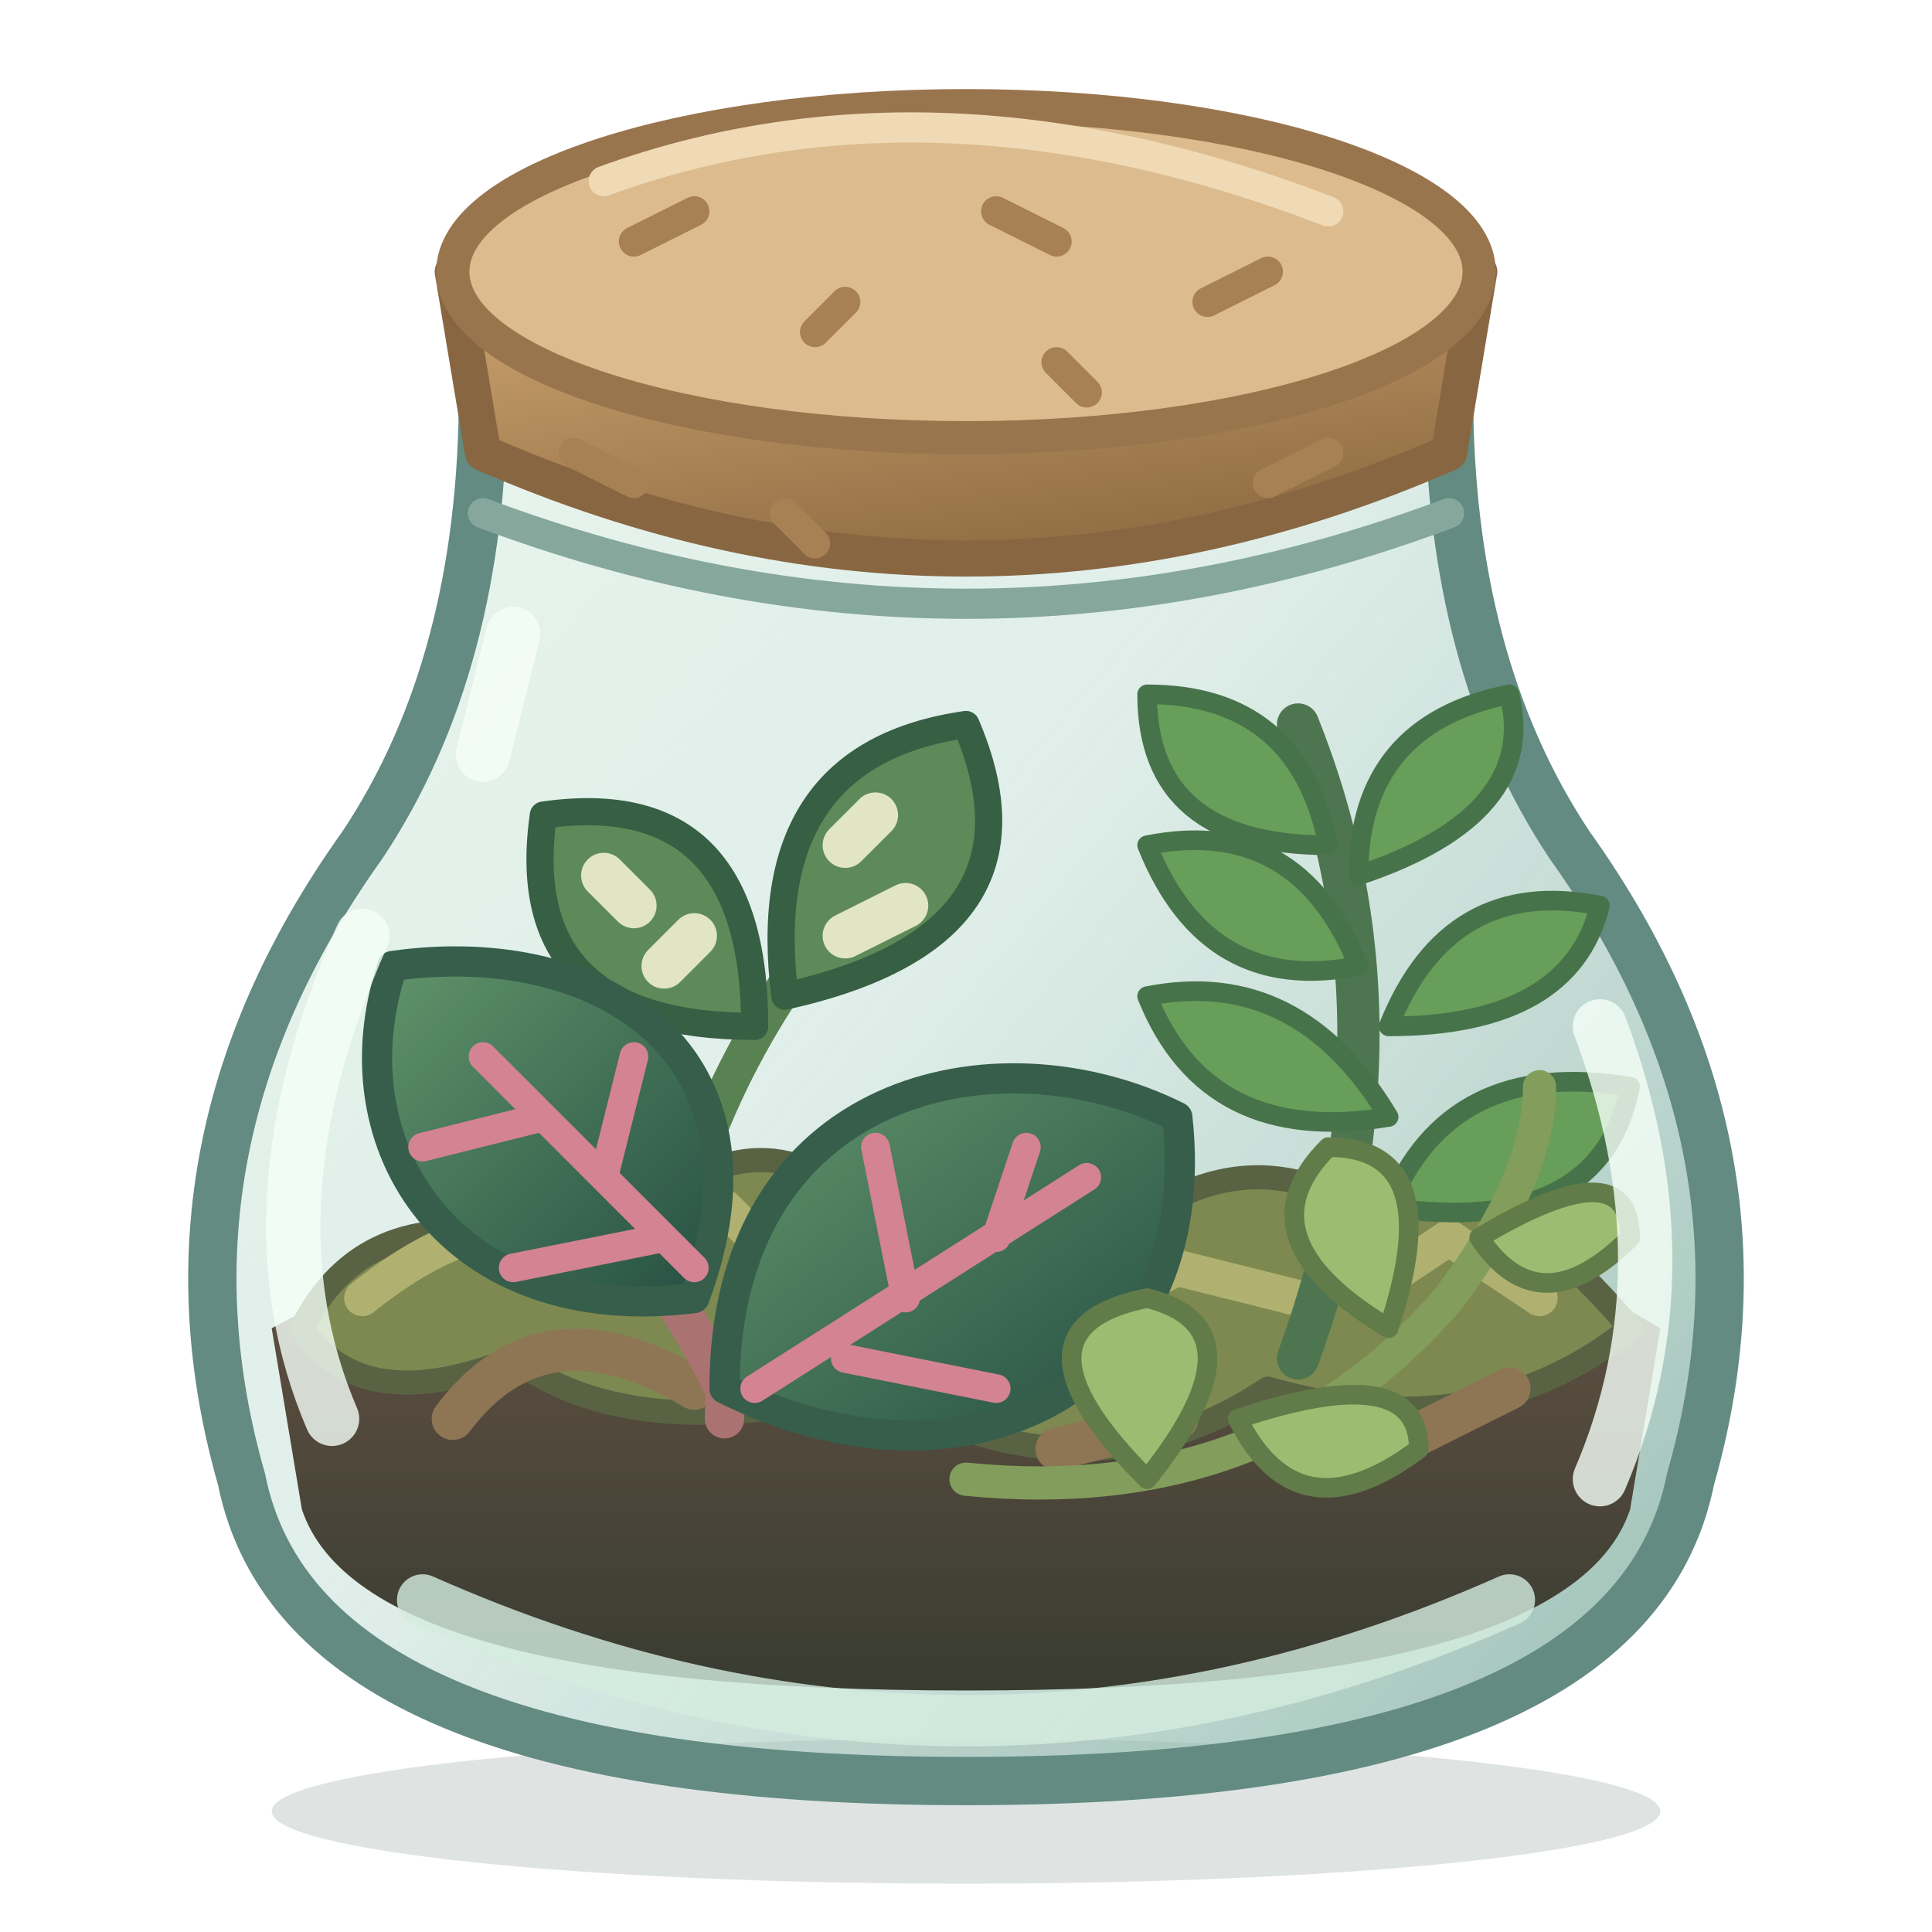
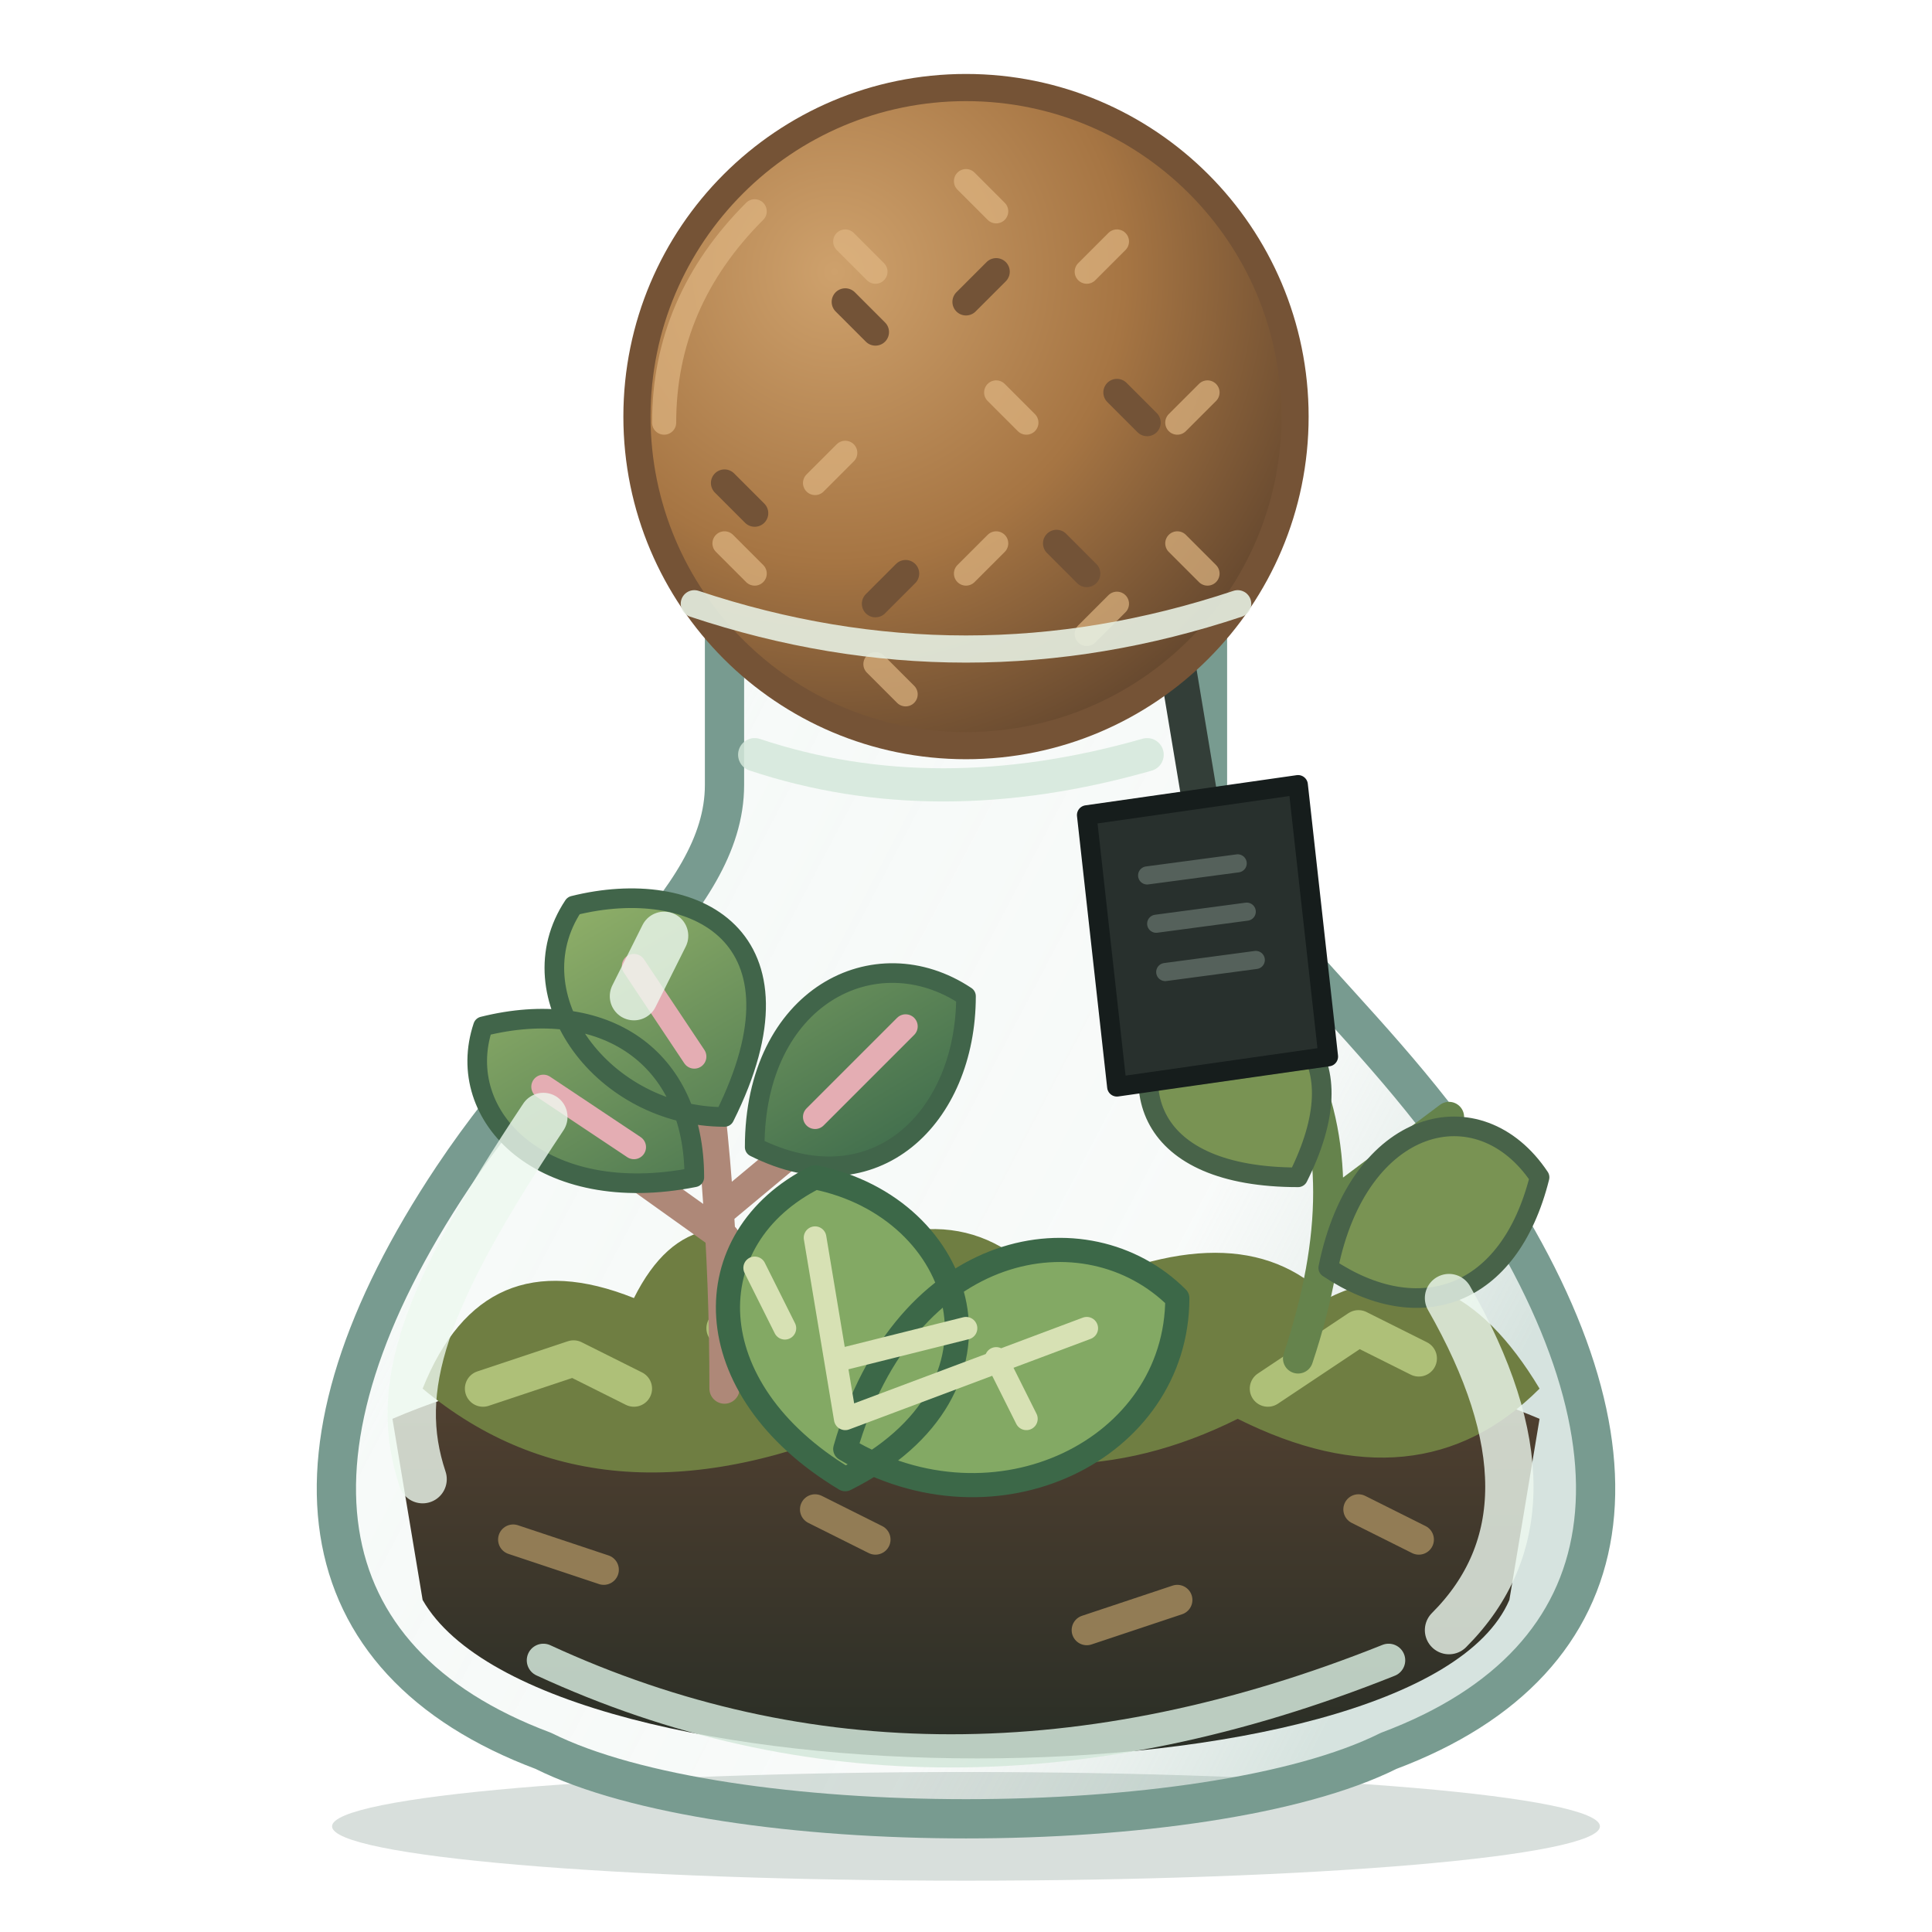
<svg xmlns="http://www.w3.org/2000/svg" viewBox="0 0 64 64" role="img" aria-labelledby="terrarium-title terrarium-description" data-plant-slug="terrarium" focusable="false">
  <defs>
-     <linearGradient id="terrarium-glass" x1="0" y1="0" x2="1" y2="0.8">
-       <stop offset="0" stop-color="#eef9ef" stop-opacity="0.92" />
-       <stop offset="0.45" stop-color="#c4e0d7" stop-opacity="0.5" />
-       <stop offset="1" stop-color="#83b0a3" stop-opacity="0.72" />
+     <linearGradient id="terrarium-glass" x1="0" y1="0" x2="1" y2="0.5">
+       <stop stop-color="#e8f6ef" stop-opacity="0.4" />
+       <stop offset="0.3" stop-color="#b9d5ca" stop-opacity="0.12" />
+       <stop offset="0.75" stop-color="#a8c3b8" stop-opacity="0.08" />
+       <stop offset="1" stop-color="#8aafa3" stop-opacity="0.35" />
    </linearGradient>
-     <linearGradient id="terrarium-cork" x1="0" y1="0" x2="0.4" y2="1">
-       <stop offset="0" stop-color="#dcb17b" />
-       <stop offset="1" stop-color="#947046" />
+     <radialGradient id="terrarium-cork" cx="0.3" cy="0.28" r="0.85">
+       <stop stop-color="#cea16c" />
+       <stop offset="0.52" stop-color="#a67543" />
+       <stop offset="1" stop-color="#5a402b" />
+     </radialGradient>
+     <linearGradient id="terrarium-soil" x1="0" y1="0" x2="0" y2="1">
+       <stop stop-color="#574332" />
+       <stop offset="1" stop-color="#292e26" />
    </linearGradient>
-     <linearGradient id="terrarium-medium" x1="0" y1="0" x2="0" y2="1">
-       <stop offset="0" stop-color="#655344" />
-       <stop offset="1" stop-color="#393c31" />
-     </linearGradient>
-     <linearGradient id="terrarium-leaf" x1="0" y1="0" x2="1" y2="1">
-       <stop offset="0" stop-color="#61946a" />
-       <stop offset="1" stop-color="#254f43" />
+     <linearGradient id="terrarium-foliage" x1="0" y1="0" x2="1" y2="1">
+       <stop stop-color="#9ab86c" />
+       <stop offset="1" stop-color="#356449" />
    </linearGradient>
  </defs>
-   <ellipse cx="32" cy="60" rx="23" ry="2.4" fill="#294d3d" opacity="0.15" />
  <g stroke-linecap="round" stroke-linejoin="round">
-     <path d="M16 13Q16 22 12 28C7 35 6 42 8 49Q10 59 32 59Q54 59 56 49C58 42 57 35 52 28Q48 22 48 13Z" fill="url(#terrarium-glass)" stroke="#638b82" stroke-width="1.6" />
-     <path d="M9 44Q20 38 32 42Q45 38 55 44L54 50Q52 56 32 56Q12 56 10 50Z" fill="url(#terrarium-medium)" />
-     <path d="M10 44Q12 40 17 41Q19 36 23 39Q27 37 30 42Q32 40 35 43Q40 37 45 40Q49 38 54 44Q49 48 42 46Q36 50 29 46Q21 48 17 45Q12 47 10 44Z" fill="#7d8950" stroke="#596343" stroke-width="0.8" />
-     <path d="M12 43Q17 39 20 42M21 41l3-1 3 3M35 44l4-2 4 1M45 43l3-2 3 2" fill="none" stroke="#b0b170" stroke-width="1.2" />
-     <path d="M15 47Q18 43 23 46M35 48l4-1M46 48l4-2" fill="none" stroke="#8e7654" stroke-width="1.4" />
-     <path d="M43 45Q47 34 43 24" fill="none" stroke="#4d7650" stroke-width="1.4" />
-     <path d="M44 28Q38 28 38 23Q43 23 44 28ZM45 32Q40 33 38 28Q43 27 45 32ZM46 37Q40 38 38 33Q43 32 46 37ZM45 29Q45 24 50 23Q51 27 45 29ZM46 34Q48 29 53 30Q52 34 46 34ZM46 40Q48 35 54 36Q53 41 46 40Z" fill="#679e59" stroke="#47734a" stroke-width="0.65" />
-     <path d="M22 43Q23 36 28 30" fill="none" stroke="#598252" stroke-width="1.2" />
-     <path d="M25 34Q17 34 18 27Q25 26 25 34ZM26 33Q25 25 32 24Q35 31 26 33Z" fill="#5d8a58" stroke="#365f43" stroke-width="0.9" />
-     <path d="m20 29 1 1m1 2 1-1m5-3 1-1m-1 4 2-1" fill="none" stroke="#e1e5c4" stroke-width="1.5" />
-     <path d="M24 47Q24 41 32 39M24 46Q21 40 17 38" fill="none" stroke="#aa7372" stroke-width="1.3" />
-     <path d="M24 46C24 36 33 34 39 37C40 46 32 50 24 46Z" fill="url(#terrarium-leaf)" stroke="#365e4b" stroke-width="1" />
-     <path d="M23 43C15 44 11 38 13 32C20 31 26 35 23 43Z" fill="url(#terrarium-leaf)" stroke="#365e4b" stroke-width="1" />
-     <path d="m25 46 11-7m-6 4-1-5m4 3 1-3m-6 7 5 1m-10-4-7-7m4 4 1-4m-3 2-4 1m8 3-5 1" fill="none" stroke="#d38391" stroke-width="0.95" />
-     <path d="M32 49Q42 50 48 43Q51 39 51 36" fill="none" stroke="#839d5c" stroke-width="1.1" />
-     <path d="M38 49Q33 44 38 43Q42 44 38 49ZM41 47Q43 51 47 48Q47 45 41 47ZM46 44Q41 41 44 38Q48 38 46 44ZM49 41Q51 44 54 41Q54 38 49 41Z" fill="#9ebc71" stroke="#617c49" stroke-width="0.65" />
-     <path d="M12 31Q8 40 11 47M17 21l-1 4M53 34Q56 42 53 49" fill="none" stroke="#f5fff8" stroke-width="1.8" opacity="0.8" />
-     <path d="M14 53Q32 61 50 53" fill="none" stroke="#d4ece0" stroke-width="1.7" opacity="0.8" />
-     <path d="M16 14Q32 20 48 14M16 17Q32 23 48 17" fill="none" stroke="#86a89c" stroke-width="1" />
-     <path d="M15 9Q32 4 49 9L48 15Q32 22 16 15Z" fill="url(#terrarium-cork)" stroke="#886642" stroke-width="1.2" />
-     <ellipse cx="32" cy="9" rx="17" ry="5.5" fill="#dcbc8e" stroke="#99754e" stroke-width="1.1" />
-     <path d="m21 8 2-1m4 4 1-1m5-3 2 1m5 2 2-1m-7 3 1 1m-17 2 2 1m5 1 1 1m15-2 2-1" fill="none" stroke="#a78054" stroke-width="1" />
-     <path d="M20 6Q31 2 44 7" fill="none" stroke="#efdab5" stroke-width="1" />
+     <ellipse cx="32" cy="60.5" rx="21" ry="1.8" fill="#294d3d" opacity="0.18" />
+     <path d="M24 20H40V26C40 30 45 33 49 39C55 48 54 55 46 58C40 61 24 61 18 58C10 55 9 48 15 39C19 33 24 30 24 26Z" fill="url(#terrarium-glass)" stroke="#789b90" stroke-width="1.3" />
+     <path d="M13 47Q20 44 28 46Q39 42 51 47L50 53C47 60 18 60 14 53Z" fill="url(#terrarium-soil)" />
+     <path d="M14 46Q16 41 21 43Q23 39 27 42Q32 39 35 43Q41 40 44 43Q48 41 51 46Q47 50 41 47Q35 50 29 47Q20 51 14 46Z" fill="#6f7e42" />
+     <path d="M16 46l3-1 2 1m3-2 2-1 2 1m6 1 3-1m5 2 3-2 2 1" fill="none" stroke="#aec078" stroke-width="1.2" />
+     <path d="M17 51l3 1m7-2 2 1m7 3 3-1m6-3 2 1" fill="none" stroke="#927c55" stroke-width="1" />
+     <path d="M24 46Q24 39 23 33M24 41 17 36M24 40 30 35" fill="none" stroke="#ae8878" stroke-width="1" />
+     <path d="M24 37C20 37 17 33 19 30C23 29 27 31 24 37ZM23 39C18 40 15 37 16 34C20 33 23 35 23 39ZM25 38C25 33 29 31 32 33C32 37 29 40 25 38Z" fill="url(#terrarium-foliage)" stroke="#41654a" stroke-width="0.65" />
+     <path d="m23 35-2-3m0 6-3-2m9 1 3-3" fill="none" stroke="#e4adb3" stroke-width="0.8" />
+     <path d="M28 49C23 46 23 41 27 39C32 40 34 46 28 49ZM28 48C30 41 36 40 39 43C39 48 33 51 28 48Z" fill="#83a964" stroke="#3c6848" stroke-width="0.8" />
+     <path d="m28 47-1-6m1 6 8-3m-8 1 4-1m-6 0-1-2m8 3 1 2" fill="none" stroke="#d7e1b4" stroke-width="0.75" />
+     <path d="M43 45Q45 39 43 35M44 40 48 37" fill="none" stroke="#65834c" stroke-width="1" />
+     <path d="M43 39C38 39 37 36 39 33C43 33 45 35 43 39ZM44 42C45 37 49 36 51 39C50 43 47 44 44 42Z" fill="#799353" stroke="#486349" stroke-width="0.65" />
+     <path d="M39 22 40 28" fill="none" stroke="#333e38" stroke-width="1.2" />
+     <path d="m36 27 7-1 1 9-7 1Z" fill="#28302d" stroke="#161d1c" stroke-width="0.65" />
+     <path d="m38 29 3-0.4m-2.7 2 3-0.4m-2.7 2 3-0.4" stroke="#55615b" stroke-width="0.6" />
+     <path d="M18 37C14 43 13 46 14 49M22 31l-1 2M48 43q4 7 0 11" fill="none" stroke="#edf9ef" stroke-width="1.6" opacity="0.8" />
+     <path d="M18 55Q31 61 46 55M25 25q6 2 13 0" fill="none" stroke="#d4e8da" stroke-width="1.1" opacity="0.85" />
+     <circle cx="32" cy="13.8" r="10.9" fill="url(#terrarium-cork)" stroke="#755336" stroke-width="0.9" />
+     <path d="M25 7q-3 3-3 7M24 18l1 1m3-11 1 1m3-3 1 1m3 2 1-1m3 5-1 1m-11 1-1 1m5 3 1-1m3 3 1-1m-4-7 1 1m-5 8 1 1m9-5 1 1" fill="none" stroke="#deb582" stroke-width="0.8" opacity="0.7" />
+     <path d="m28 10 1 1m4-2-1 1m5 3 1 1m-8 5-1 1m6-2 1 1m-12-3 1 1" stroke="#735337" stroke-width="0.9" />
+     <path d="M23 20Q32 23 41 20" fill="none" stroke="#e6eee1" stroke-width="0.9" opacity="0.9" />
  </g>
</svg>
